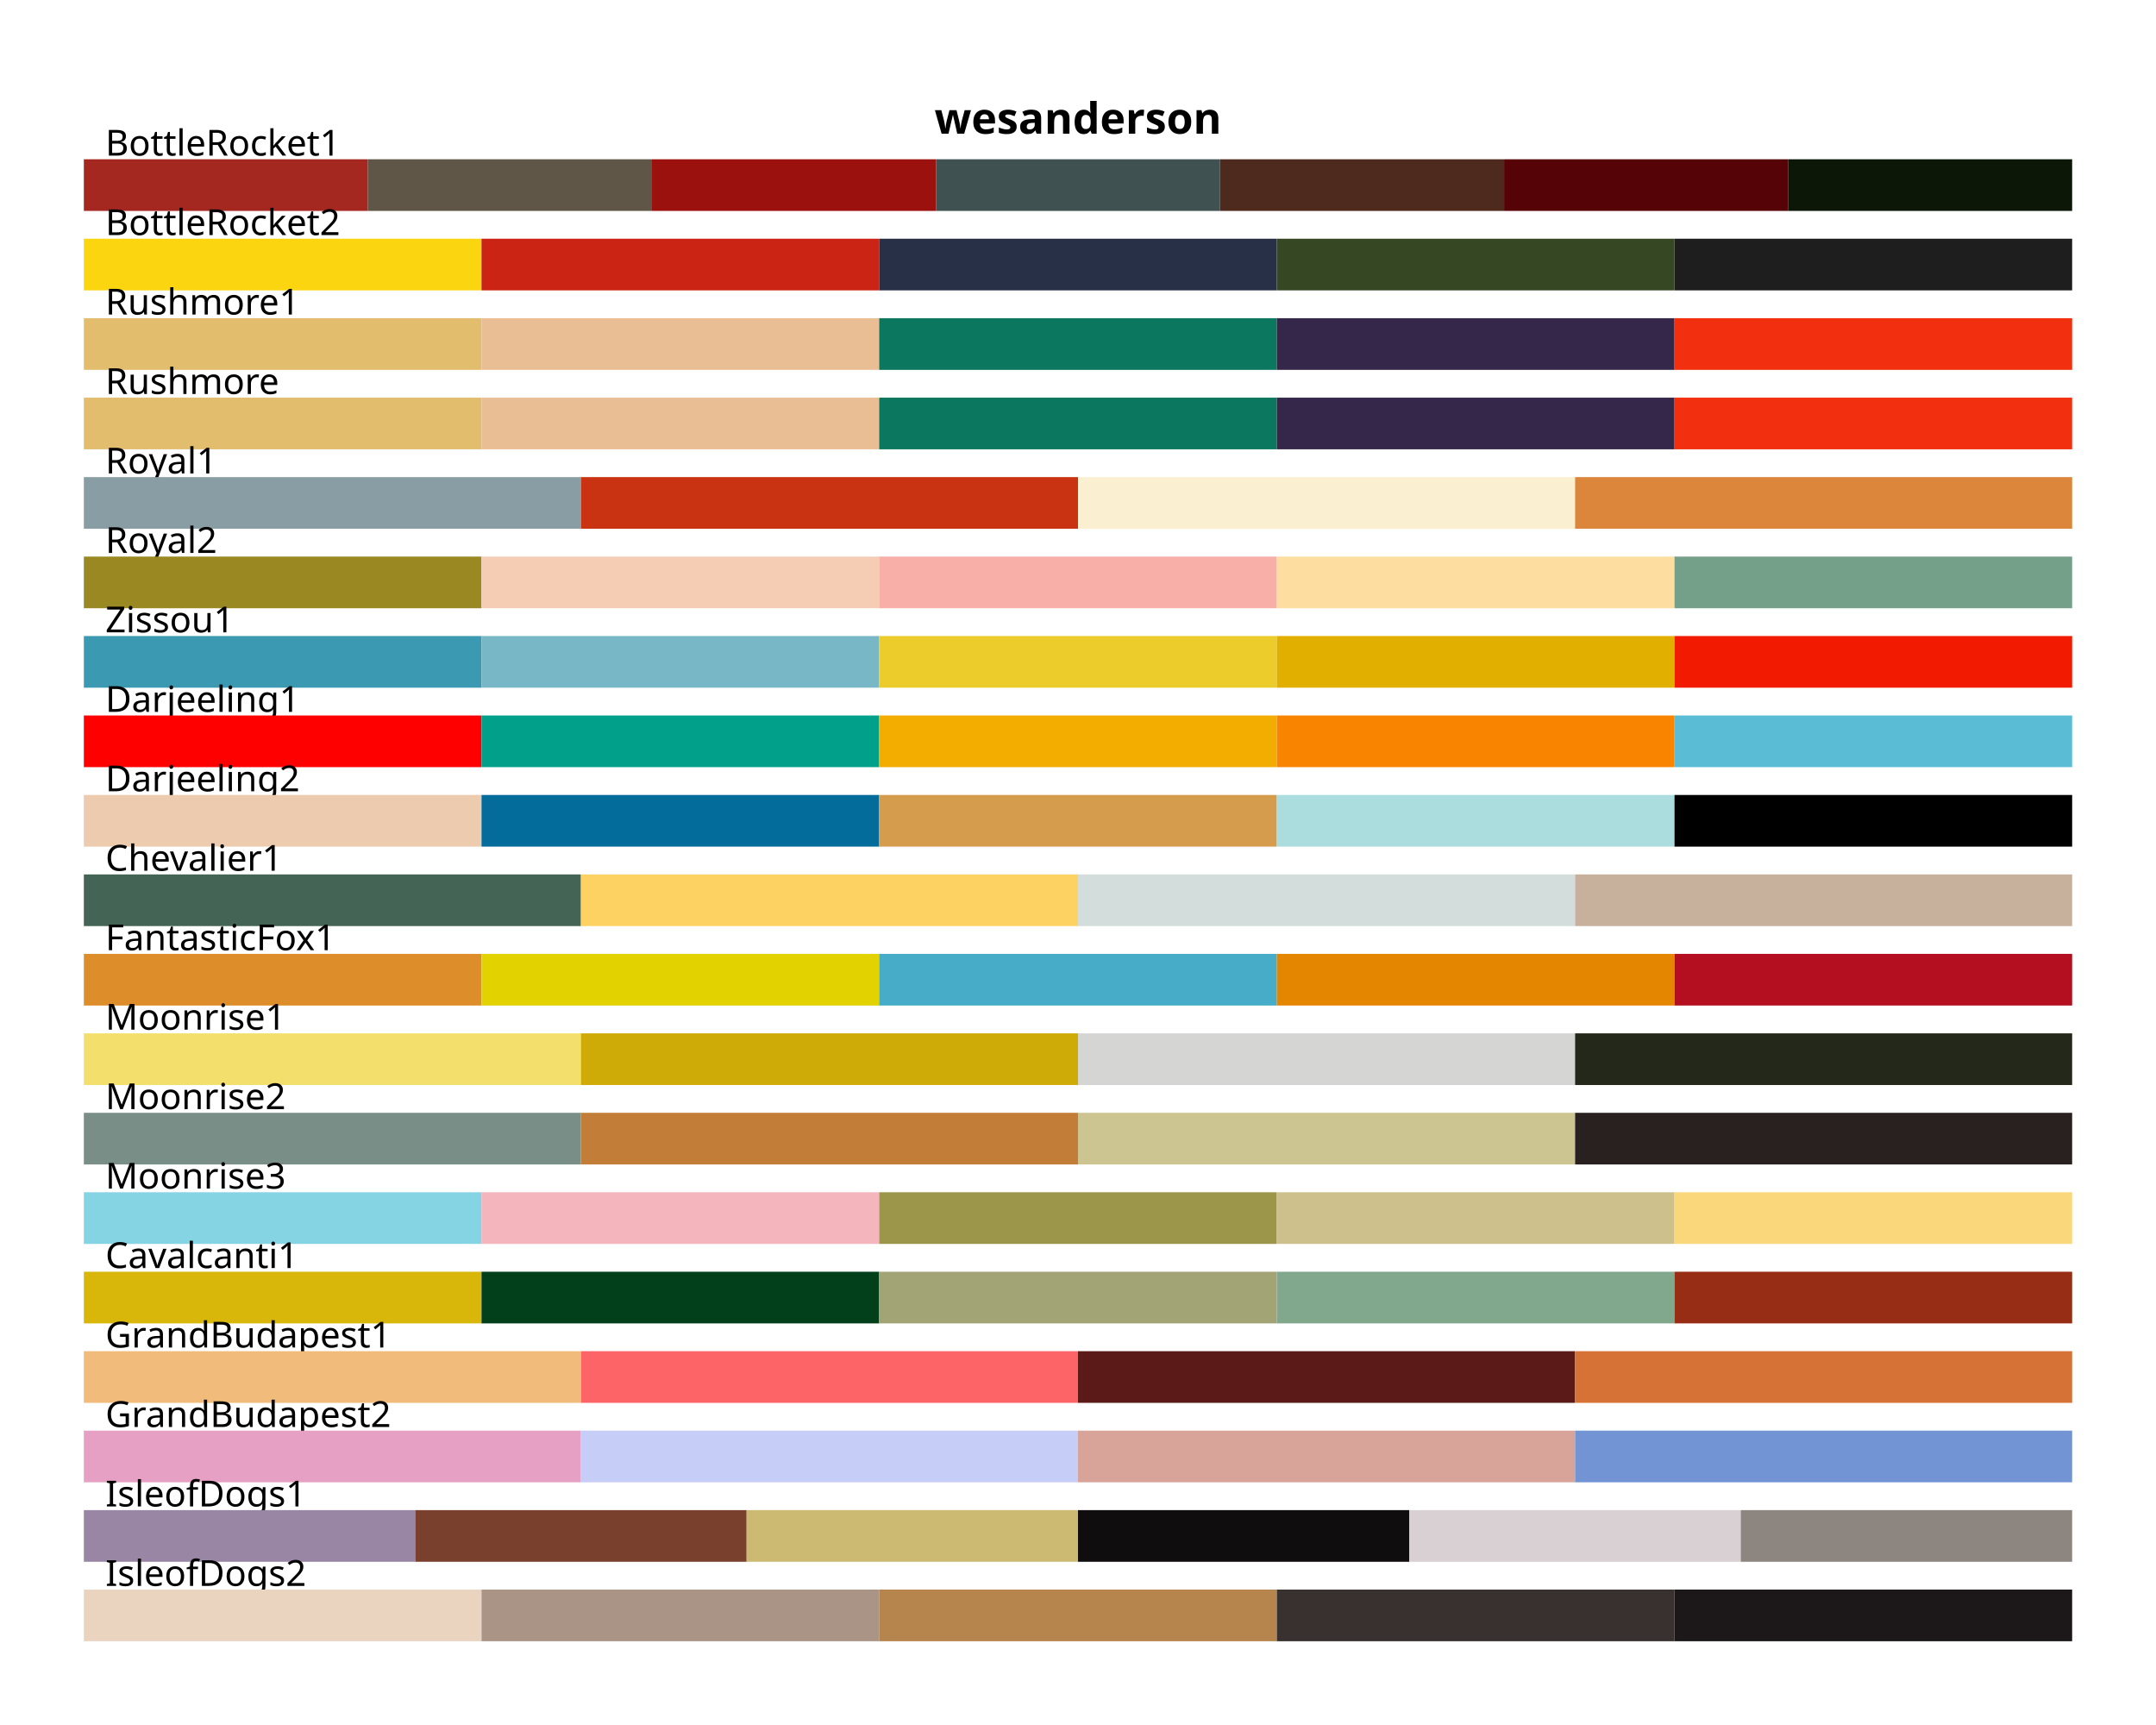
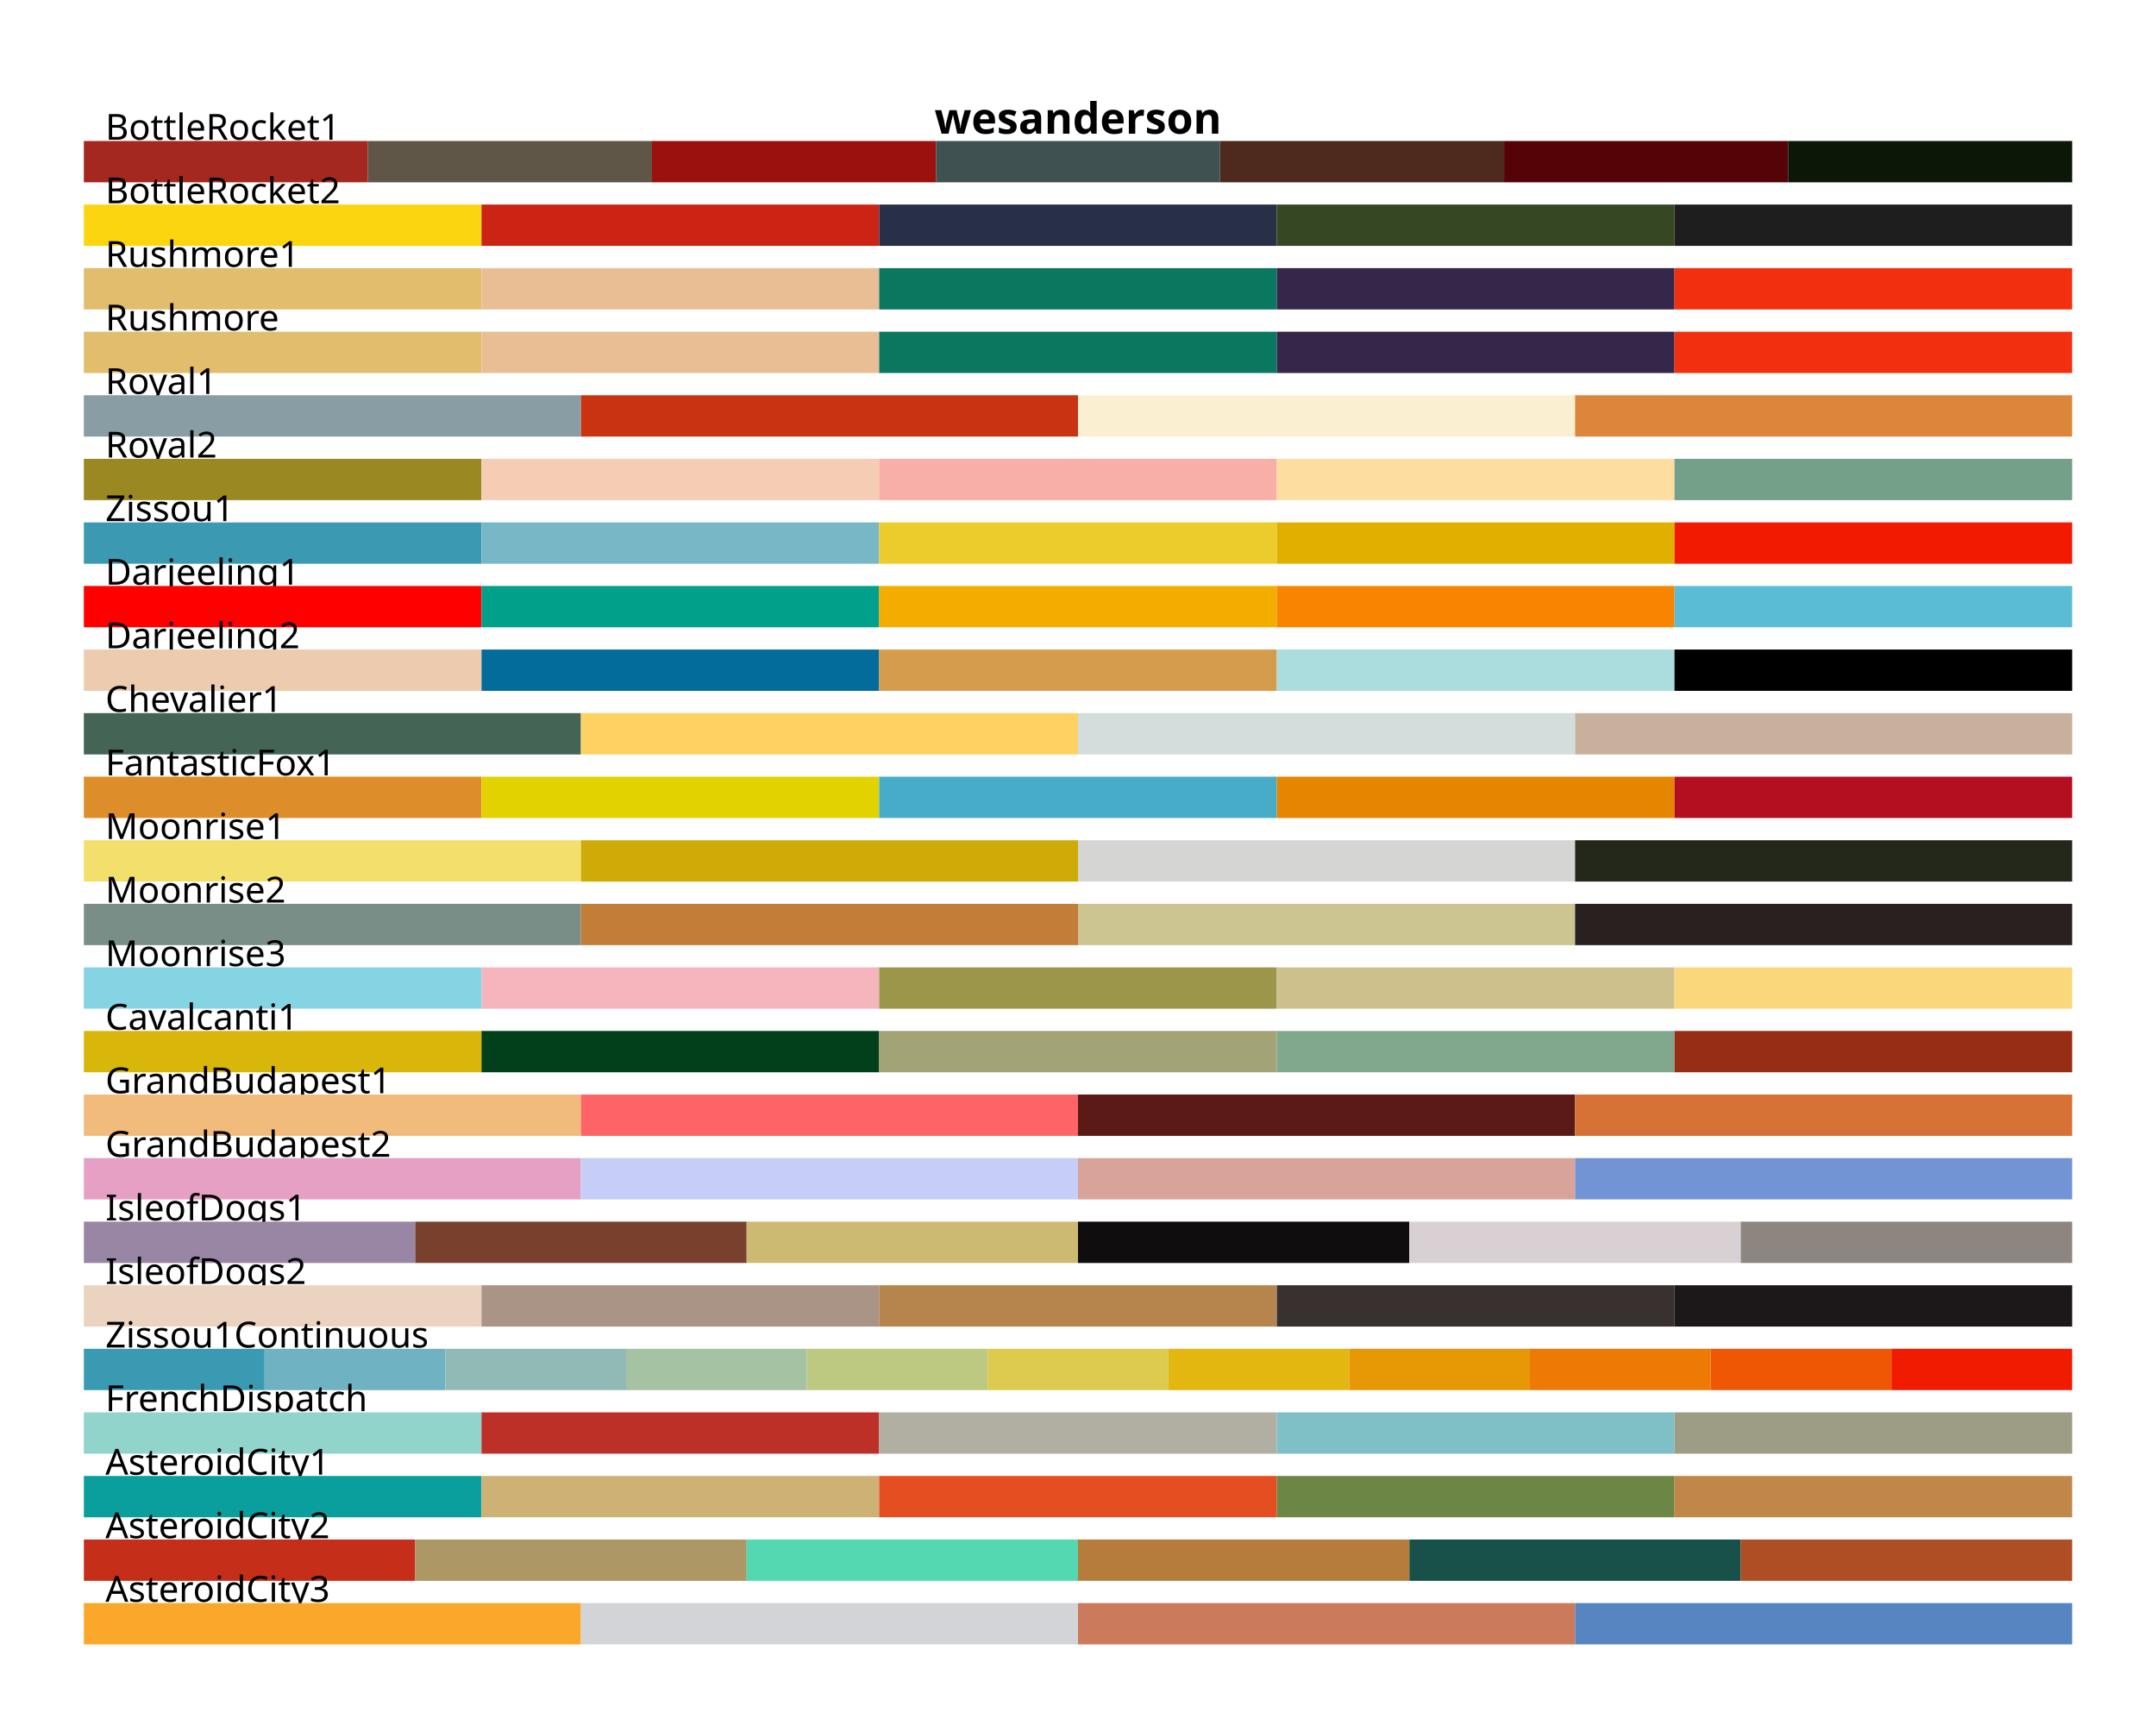
<svg xmlns="http://www.w3.org/2000/svg" class="svglite" data-engine-version="2.0" width="720.00pt" height="576.00pt" viewBox="0 0 720.00 576.00">
  <defs>
    <style type="text/css">
    .svglite line, .svglite polyline, .svglite polygon, .svglite path, .svglite rect, .svglite circle {
      fill: none;
      stroke: #000000;
      stroke-linecap: round;
      stroke-linejoin: round;
      stroke-miterlimit: 10.00;
    }
  </style>
  </defs>
  <rect width="100%" height="100%" style="stroke: none; fill: #FFFFFF;" />
  <defs>
    <clipPath id="cpMC4wMHw3MjAuMDB8MC4wMHw1NzYuMDA=">
      <rect x="0.00" y="0.00" width="720.00" height="576.00" />
    </clipPath>
  </defs>
  <g clip-path="url(#cpMC4wMHw3MjAuMDB8MC4wMHw1NzYuMDA=)">
    <text x="360.00" y="44.64" text-anchor="middle" style="font-size: 14.40px; font-weight: bold; font-family: sans;" textLength="85.67px" lengthAdjust="spacingAndGlyphs">wesanderson</text>
  </g>
  <defs>
    <clipPath id="cpMS40NHw3MTguNTZ8MS40NHw1NzQuNTY=">
      <rect x="1.44" y="1.44" width="717.12" height="573.12" />
    </clipPath>
  </defs>
  <g clip-path="url(#cpMS40NHw3MTguNTZ8MS40NHw1NzQuNTY=)">
-     <text x="35.20" y="51.95" style="font-size: 12.00px; font-family: sans;" textLength="74.72px" lengthAdjust="spacingAndGlyphs">BottleRocket1</text>
-     <rect x="28.00" y="53.18" width="94.86" height="17.25" style="stroke-width: 0.75; stroke: none; fill: #A42820;" />
-     <rect x="122.86" y="53.18" width="94.86" height="17.25" style="stroke-width: 0.75; stroke: none; fill: #5F5647;" />
-     <rect x="217.71" y="53.18" width="94.86" height="17.25" style="stroke-width: 0.75; stroke: none; fill: #9B110E;" />
-     <rect x="312.57" y="53.18" width="94.86" height="17.25" style="stroke-width: 0.75; stroke: none; fill: #3F5151;" />
-     <rect x="407.43" y="53.18" width="94.86" height="17.25" style="stroke-width: 0.75; stroke: none; fill: #4E2A1E;" />
-     <rect x="502.29" y="53.18" width="94.86" height="17.25" style="stroke-width: 0.75; stroke: none; fill: #550307;" />
-     <rect x="597.14" y="53.18" width="94.86" height="17.25" style="stroke-width: 0.75; stroke: none; fill: #0C1707;" />
-     <text x="35.20" y="78.49" style="font-size: 12.00px; font-family: sans;" textLength="74.72px" lengthAdjust="spacingAndGlyphs">BottleRocket2</text>
-     <rect x="28.00" y="79.71" width="132.80" height="17.25" style="stroke-width: 0.75; stroke: none; fill: #FAD510;" />
-     <rect x="160.80" y="79.71" width="132.80" height="17.25" style="stroke-width: 0.75; stroke: none; fill: #CB2314;" />
-     <rect x="293.60" y="79.71" width="132.80" height="17.25" style="stroke-width: 0.75; stroke: none; fill: #273046;" />
-     <rect x="426.40" y="79.71" width="132.80" height="17.25" style="stroke-width: 0.75; stroke: none; fill: #354823;" />
-     <rect x="559.20" y="79.71" width="132.80" height="17.25" style="stroke-width: 0.75; stroke: none; fill: #1E1E1E;" />
-     <text x="35.20" y="105.02" style="font-size: 12.00px; font-family: sans;" textLength="62.04px" lengthAdjust="spacingAndGlyphs">Rushmore1</text>
-     <rect x="28.00" y="106.25" width="132.80" height="17.25" style="stroke-width: 0.75; stroke: none; fill: #E1BD6D;" />
-     <rect x="160.80" y="106.25" width="132.80" height="17.25" style="stroke-width: 0.75; stroke: none; fill: #EABE94;" />
-     <rect x="293.60" y="106.25" width="132.80" height="17.25" style="stroke-width: 0.75; stroke: none; fill: #0B775E;" />
-     <rect x="426.40" y="106.25" width="132.80" height="17.25" style="stroke-width: 0.75; stroke: none; fill: #35274A;" />
-     <rect x="559.20" y="106.25" width="132.80" height="17.25" style="stroke-width: 0.75; stroke: none; fill: #F2300F;" />
-     <text x="35.20" y="131.55" style="font-size: 12.00px; font-family: sans;" textLength="55.37px" lengthAdjust="spacingAndGlyphs">Rushmore</text>
-     <rect x="28.00" y="132.78" width="132.80" height="17.25" style="stroke-width: 0.75; stroke: none; fill: #E1BD6D;" />
-     <rect x="160.80" y="132.78" width="132.80" height="17.25" style="stroke-width: 0.75; stroke: none; fill: #EABE94;" />
-     <rect x="293.60" y="132.78" width="132.80" height="17.25" style="stroke-width: 0.75; stroke: none; fill: #0B775E;" />
-     <rect x="426.40" y="132.78" width="132.80" height="17.25" style="stroke-width: 0.75; stroke: none; fill: #35274A;" />
-     <rect x="559.20" y="132.78" width="132.80" height="17.25" style="stroke-width: 0.75; stroke: none; fill: #F2300F;" />
-     <text x="35.20" y="158.09" style="font-size: 12.00px; font-family: sans;" textLength="37.36px" lengthAdjust="spacingAndGlyphs">Royal1</text>
-     <rect x="28.00" y="159.31" width="166.00" height="17.25" style="stroke-width: 0.75; stroke: none; fill: #899DA4;" />
-     <rect x="194.00" y="159.31" width="166.00" height="17.25" style="stroke-width: 0.75; stroke: none; fill: #C93312;" />
-     <rect x="360.00" y="159.31" width="166.00" height="17.25" style="stroke-width: 0.75; stroke: none; fill: #FAEFD1;" />
-     <rect x="526.00" y="159.31" width="166.00" height="17.25" style="stroke-width: 0.75; stroke: none; fill: #DC863B;" />
-     <text x="35.20" y="184.62" style="font-size: 12.00px; font-family: sans;" textLength="37.36px" lengthAdjust="spacingAndGlyphs">Royal2</text>
-     <rect x="28.00" y="185.85" width="132.80" height="17.25" style="stroke-width: 0.75; stroke: none; fill: #9A8822;" />
-     <rect x="160.80" y="185.85" width="132.80" height="17.25" style="stroke-width: 0.75; stroke: none; fill: #F5CDB4;" />
-     <rect x="293.60" y="185.85" width="132.80" height="17.25" style="stroke-width: 0.75; stroke: none; fill: #F8AFA8;" />
-     <rect x="426.40" y="185.85" width="132.80" height="17.25" style="stroke-width: 0.75; stroke: none; fill: #FDDDA0;" />
-     <rect x="559.20" y="185.85" width="132.80" height="17.25" style="stroke-width: 0.75; stroke: none; fill: #74A089;" />
-     <text x="35.20" y="211.15" style="font-size: 12.00px; font-family: sans;" textLength="42.03px" lengthAdjust="spacingAndGlyphs">Zissou1</text>
-     <rect x="28.00" y="212.38" width="132.80" height="17.25" style="stroke-width: 0.75; stroke: none; fill: #3B9AB2;" />
-     <rect x="160.80" y="212.38" width="132.80" height="17.25" style="stroke-width: 0.75; stroke: none; fill: #78B7C5;" />
-     <rect x="293.60" y="212.38" width="132.80" height="17.25" style="stroke-width: 0.75; stroke: none; fill: #EBCC2A;" />
-     <rect x="426.40" y="212.38" width="132.80" height="17.25" style="stroke-width: 0.75; stroke: none; fill: #E1AF00;" />
-     <rect x="559.20" y="212.38" width="132.80" height="17.25" style="stroke-width: 0.75; stroke: none; fill: #F21A00;" />
-     <text x="35.20" y="237.69" style="font-size: 12.00px; font-family: sans;" textLength="60.70px" lengthAdjust="spacingAndGlyphs">Darjeeling1</text>
-     <rect x="28.00" y="238.91" width="132.80" height="17.25" style="stroke-width: 0.75; stroke: none; fill: #FF0000;" />
-     <rect x="160.80" y="238.91" width="132.80" height="17.25" style="stroke-width: 0.75; stroke: none; fill: #00A08A;" />
-     <rect x="293.60" y="238.91" width="132.80" height="17.25" style="stroke-width: 0.75; stroke: none; fill: #F2AD00;" />
-     <rect x="426.40" y="238.91" width="132.80" height="17.25" style="stroke-width: 0.75; stroke: none; fill: #F98400;" />
-     <rect x="559.20" y="238.91" width="132.80" height="17.25" style="stroke-width: 0.75; stroke: none; fill: #5BBCD6;" />
-     <text x="35.20" y="264.22" style="font-size: 12.00px; font-family: sans;" textLength="60.70px" lengthAdjust="spacingAndGlyphs">Darjeeling2</text>
-     <rect x="28.00" y="265.45" width="132.80" height="17.25" style="stroke-width: 0.75; stroke: none; fill: #ECCBAE;" />
-     <rect x="160.80" y="265.45" width="132.80" height="17.25" style="stroke-width: 0.75; stroke: none; fill: #046C9A;" />
-     <rect x="293.60" y="265.45" width="132.80" height="17.25" style="stroke-width: 0.75; stroke: none; fill: #D69C4E;" />
-     <rect x="426.40" y="265.45" width="132.80" height="17.25" style="stroke-width: 0.75; stroke: none; fill: #ABDDDE;" />
-     <rect x="559.20" y="265.45" width="132.80" height="17.25" style="stroke-width: 0.75; stroke: none; fill: #000000;" />
-     <text x="35.20" y="290.75" style="font-size: 12.00px; font-family: sans;" textLength="57.37px" lengthAdjust="spacingAndGlyphs">Chevalier1</text>
-     <rect x="28.00" y="291.98" width="166.00" height="17.25" style="stroke-width: 0.75; stroke: none; fill: #446455;" />
-     <rect x="194.00" y="291.98" width="166.00" height="17.25" style="stroke-width: 0.75; stroke: none; fill: #FDD262;" />
-     <rect x="360.00" y="291.98" width="166.00" height="17.25" style="stroke-width: 0.75; stroke: none; fill: #D3DDDC;" />
-     <rect x="526.00" y="291.98" width="166.00" height="17.25" style="stroke-width: 0.75; stroke: none; fill: #C7B19C;" />
-     <text x="35.20" y="317.29" style="font-size: 12.00px; font-family: sans;" textLength="75.38px" lengthAdjust="spacingAndGlyphs">FantasticFox1</text>
-     <rect x="28.00" y="318.51" width="132.80" height="17.25" style="stroke-width: 0.75; stroke: none; fill: #DD8D29;" />
-     <rect x="160.80" y="318.51" width="132.80" height="17.25" style="stroke-width: 0.75; stroke: none; fill: #E2D200;" />
-     <rect x="293.60" y="318.51" width="132.80" height="17.25" style="stroke-width: 0.75; stroke: none; fill: #46ACC8;" />
-     <rect x="426.40" y="318.51" width="132.80" height="17.25" style="stroke-width: 0.75; stroke: none; fill: #E58601;" />
-     <rect x="559.20" y="318.51" width="132.80" height="17.25" style="stroke-width: 0.75; stroke: none; fill: #B40F20;" />
-     <text x="35.20" y="343.82" style="font-size: 12.00px; font-family: sans;" textLength="56.04px" lengthAdjust="spacingAndGlyphs">Moonrise1</text>
-     <rect x="28.00" y="345.05" width="166.00" height="17.25" style="stroke-width: 0.75; stroke: none; fill: #F3DF6C;" />
-     <rect x="194.00" y="345.05" width="166.00" height="17.25" style="stroke-width: 0.75; stroke: none; fill: #CEAB07;" />
-     <rect x="360.00" y="345.05" width="166.00" height="17.25" style="stroke-width: 0.75; stroke: none; fill: #D5D5D3;" />
-     <rect x="526.00" y="345.05" width="166.00" height="17.25" style="stroke-width: 0.75; stroke: none; fill: #24281A;" />
-     <text x="35.20" y="370.35" style="font-size: 12.00px; font-family: sans;" textLength="56.04px" lengthAdjust="spacingAndGlyphs">Moonrise2</text>
-     <rect x="28.00" y="371.58" width="166.00" height="17.25" style="stroke-width: 0.75; stroke: none; fill: #798E87;" />
-     <rect x="194.00" y="371.58" width="166.00" height="17.25" style="stroke-width: 0.75; stroke: none; fill: #C27D38;" />
-     <rect x="360.00" y="371.58" width="166.00" height="17.25" style="stroke-width: 0.75; stroke: none; fill: #CCC591;" />
-     <rect x="526.00" y="371.58" width="166.00" height="17.25" style="stroke-width: 0.75; stroke: none; fill: #29211F;" />
-     <text x="35.20" y="396.89" style="font-size: 12.00px; font-family: sans;" textLength="56.04px" lengthAdjust="spacingAndGlyphs">Moonrise3</text>
-     <rect x="28.00" y="398.11" width="132.80" height="17.25" style="stroke-width: 0.75; stroke: none; fill: #85D4E3;" />
-     <rect x="160.80" y="398.11" width="132.80" height="17.25" style="stroke-width: 0.75; stroke: none; fill: #F4B5BD;" />
-     <rect x="293.60" y="398.11" width="132.80" height="17.25" style="stroke-width: 0.75; stroke: none; fill: #9C964A;" />
-     <rect x="426.40" y="398.11" width="132.80" height="17.25" style="stroke-width: 0.75; stroke: none; fill: #CDC08C;" />
-     <rect x="559.20" y="398.11" width="132.80" height="17.25" style="stroke-width: 0.75; stroke: none; fill: #FAD77B;" />
-     <text x="35.20" y="423.42" style="font-size: 12.00px; font-family: sans;" textLength="62.71px" lengthAdjust="spacingAndGlyphs">Cavalcanti1</text>
-     <rect x="28.00" y="424.65" width="132.80" height="17.25" style="stroke-width: 0.75; stroke: none; fill: #D8B70A;" />
-     <rect x="160.80" y="424.65" width="132.80" height="17.25" style="stroke-width: 0.75; stroke: none; fill: #02401B;" />
-     <rect x="293.60" y="424.65" width="132.80" height="17.25" style="stroke-width: 0.75; stroke: none; fill: #A2A475;" />
-     <rect x="426.40" y="424.65" width="132.80" height="17.25" style="stroke-width: 0.75; stroke: none; fill: #81A88D;" />
-     <rect x="559.20" y="424.65" width="132.80" height="17.25" style="stroke-width: 0.75; stroke: none; fill: #972D15;" />
-     <text x="35.20" y="449.95" style="font-size: 12.00px; font-family: sans;" textLength="90.75px" lengthAdjust="spacingAndGlyphs">GrandBudapest1</text>
-     <rect x="28.00" y="451.18" width="166.00" height="17.25" style="stroke-width: 0.75; stroke: none; fill: #F1BB7B;" />
-     <rect x="194.00" y="451.18" width="166.00" height="17.25" style="stroke-width: 0.75; stroke: none; fill: #FD6467;" />
-     <rect x="360.00" y="451.18" width="166.00" height="17.25" style="stroke-width: 0.75; stroke: none; fill: #5B1A18;" />
-     <rect x="526.00" y="451.18" width="166.00" height="17.25" style="stroke-width: 0.75; stroke: none; fill: #D67236;" />
-     <text x="35.20" y="476.49" style="font-size: 12.00px; font-family: sans;" textLength="90.75px" lengthAdjust="spacingAndGlyphs">GrandBudapest2</text>
-     <rect x="28.00" y="477.71" width="166.00" height="17.25" style="stroke-width: 0.75; stroke: none; fill: #E6A0C4;" />
-     <rect x="194.00" y="477.71" width="166.00" height="17.25" style="stroke-width: 0.75; stroke: none; fill: #C6CDF7;" />
-     <rect x="360.00" y="477.71" width="166.00" height="17.25" style="stroke-width: 0.75; stroke: none; fill: #D8A499;" />
-     <rect x="526.00" y="477.71" width="166.00" height="17.25" style="stroke-width: 0.75; stroke: none; fill: #7294D4;" />
-     <text x="35.20" y="503.02" style="font-size: 12.00px; font-family: sans;" textLength="63.38px" lengthAdjust="spacingAndGlyphs">IsleofDogs1</text>
-     <rect x="28.00" y="504.25" width="110.67" height="17.25" style="stroke-width: 0.75; stroke: none; fill: #9986A5;" />
-     <rect x="138.67" y="504.25" width="110.67" height="17.25" style="stroke-width: 0.75; stroke: none; fill: #79402E;" />
-     <rect x="249.33" y="504.25" width="110.67" height="17.25" style="stroke-width: 0.75; stroke: none; fill: #CCBA72;" />
-     <rect x="360.00" y="504.25" width="110.67" height="17.25" style="stroke-width: 0.75; stroke: none; fill: #0F0D0E;" />
-     <rect x="470.67" y="504.25" width="110.67" height="17.25" style="stroke-width: 0.75; stroke: none; fill: #D9D0D3;" />
-     <rect x="581.33" y="504.25" width="110.67" height="17.25" style="stroke-width: 0.75; stroke: none; fill: #8D8680;" />
-     <text x="35.20" y="529.55" style="font-size: 12.00px; font-family: sans;" textLength="63.38px" lengthAdjust="spacingAndGlyphs">IsleofDogs2</text>
-     <rect x="28.00" y="530.78" width="132.80" height="17.25" style="stroke-width: 0.75; stroke: none; fill: #EAD3BF;" />
-     <rect x="160.80" y="530.78" width="132.80" height="17.25" style="stroke-width: 0.75; stroke: none; fill: #AA9486;" />
-     <rect x="293.60" y="530.78" width="132.80" height="17.25" style="stroke-width: 0.75; stroke: none; fill: #B6854D;" />
-     <rect x="426.40" y="530.78" width="132.80" height="17.25" style="stroke-width: 0.75; stroke: none; fill: #39312F;" />
-     <rect x="559.20" y="530.78" width="132.80" height="17.25" style="stroke-width: 0.75; stroke: none; fill: #1C1718;" />
+     <text x="35.20" y="46.65" style="font-size: 12.00px; font-family: sans;" textLength="74.72px" lengthAdjust="spacingAndGlyphs">BottleRocket1</text>
+     <rect x="28.00" y="47.08" width="94.86" height="13.80" style="stroke-width: 0.75; stroke: none; fill: #A42820;" />
+     <rect x="122.86" y="47.08" width="94.86" height="13.80" style="stroke-width: 0.75; stroke: none; fill: #5F5647;" />
+     <rect x="217.71" y="47.08" width="94.86" height="13.80" style="stroke-width: 0.75; stroke: none; fill: #9B110E;" />
+     <rect x="312.57" y="47.08" width="94.86" height="13.80" style="stroke-width: 0.75; stroke: none; fill: #3F5151;" />
+     <rect x="407.43" y="47.08" width="94.86" height="13.80" style="stroke-width: 0.75; stroke: none; fill: #4E2A1E;" />
+     <rect x="502.29" y="47.08" width="94.86" height="13.80" style="stroke-width: 0.75; stroke: none; fill: #550307;" />
+     <rect x="597.14" y="47.08" width="94.86" height="13.80" style="stroke-width: 0.75; stroke: none; fill: #0C1707;" />
+     <text x="35.20" y="67.87" style="font-size: 12.00px; font-family: sans;" textLength="74.72px" lengthAdjust="spacingAndGlyphs">BottleRocket2</text>
+     <rect x="28.00" y="68.30" width="132.80" height="13.80" style="stroke-width: 0.75; stroke: none; fill: #FAD510;" />
+     <rect x="160.80" y="68.30" width="132.80" height="13.80" style="stroke-width: 0.75; stroke: none; fill: #CB2314;" />
+     <rect x="293.60" y="68.30" width="132.80" height="13.80" style="stroke-width: 0.75; stroke: none; fill: #273046;" />
+     <rect x="426.40" y="68.30" width="132.80" height="13.80" style="stroke-width: 0.75; stroke: none; fill: #354823;" />
+     <rect x="559.20" y="68.30" width="132.80" height="13.80" style="stroke-width: 0.75; stroke: none; fill: #1E1E1E;" />
+     <text x="35.20" y="89.10" style="font-size: 12.00px; font-family: sans;" textLength="62.04px" lengthAdjust="spacingAndGlyphs">Rushmore1</text>
+     <rect x="28.00" y="89.53" width="132.80" height="13.80" style="stroke-width: 0.75; stroke: none; fill: #E1BD6D;" />
+     <rect x="160.80" y="89.53" width="132.80" height="13.80" style="stroke-width: 0.75; stroke: none; fill: #EABE94;" />
+     <rect x="293.60" y="89.53" width="132.80" height="13.80" style="stroke-width: 0.75; stroke: none; fill: #0B775E;" />
+     <rect x="426.40" y="89.53" width="132.80" height="13.80" style="stroke-width: 0.75; stroke: none; fill: #35274A;" />
+     <rect x="559.20" y="89.53" width="132.80" height="13.80" style="stroke-width: 0.75; stroke: none; fill: #F2300F;" />
+     <text x="35.20" y="110.33" style="font-size: 12.00px; font-family: sans;" textLength="55.37px" lengthAdjust="spacingAndGlyphs">Rushmore</text>
+     <rect x="28.00" y="110.76" width="132.80" height="13.80" style="stroke-width: 0.75; stroke: none; fill: #E1BD6D;" />
+     <rect x="160.80" y="110.76" width="132.80" height="13.80" style="stroke-width: 0.75; stroke: none; fill: #EABE94;" />
+     <rect x="293.60" y="110.76" width="132.80" height="13.80" style="stroke-width: 0.75; stroke: none; fill: #0B775E;" />
+     <rect x="426.40" y="110.76" width="132.80" height="13.80" style="stroke-width: 0.75; stroke: none; fill: #35274A;" />
+     <rect x="559.20" y="110.76" width="132.80" height="13.80" style="stroke-width: 0.75; stroke: none; fill: #F2300F;" />
+     <text x="35.20" y="131.55" style="font-size: 12.00px; font-family: sans;" textLength="37.36px" lengthAdjust="spacingAndGlyphs">Royal1</text>
+     <rect x="28.00" y="131.98" width="166.00" height="13.80" style="stroke-width: 0.75; stroke: none; fill: #899DA4;" />
+     <rect x="194.00" y="131.98" width="166.00" height="13.80" style="stroke-width: 0.75; stroke: none; fill: #C93312;" />
+     <rect x="360.00" y="131.98" width="166.00" height="13.80" style="stroke-width: 0.75; stroke: none; fill: #FAEFD1;" />
+     <rect x="526.00" y="131.98" width="166.00" height="13.80" style="stroke-width: 0.75; stroke: none; fill: #DC863B;" />
+     <text x="35.20" y="152.78" style="font-size: 12.00px; font-family: sans;" textLength="37.36px" lengthAdjust="spacingAndGlyphs">Royal2</text>
+     <rect x="28.00" y="153.21" width="132.80" height="13.80" style="stroke-width: 0.75; stroke: none; fill: #9A8822;" />
+     <rect x="160.80" y="153.21" width="132.80" height="13.80" style="stroke-width: 0.75; stroke: none; fill: #F5CDB4;" />
+     <rect x="293.60" y="153.21" width="132.80" height="13.80" style="stroke-width: 0.75; stroke: none; fill: #F8AFA8;" />
+     <rect x="426.40" y="153.21" width="132.80" height="13.80" style="stroke-width: 0.75; stroke: none; fill: #FDDDA0;" />
+     <rect x="559.20" y="153.21" width="132.80" height="13.80" style="stroke-width: 0.75; stroke: none; fill: #74A089;" />
+     <text x="35.20" y="174.01" style="font-size: 12.00px; font-family: sans;" textLength="42.03px" lengthAdjust="spacingAndGlyphs">Zissou1</text>
+     <rect x="28.00" y="174.44" width="132.80" height="13.80" style="stroke-width: 0.75; stroke: none; fill: #3B9AB2;" />
+     <rect x="160.80" y="174.44" width="132.80" height="13.80" style="stroke-width: 0.75; stroke: none; fill: #78B7C5;" />
+     <rect x="293.60" y="174.44" width="132.80" height="13.80" style="stroke-width: 0.75; stroke: none; fill: #EBCC2A;" />
+     <rect x="426.40" y="174.44" width="132.80" height="13.80" style="stroke-width: 0.75; stroke: none; fill: #E1AF00;" />
+     <rect x="559.20" y="174.44" width="132.80" height="13.80" style="stroke-width: 0.75; stroke: none; fill: #F21A00;" />
+     <text x="35.20" y="195.23" style="font-size: 12.00px; font-family: sans;" textLength="60.70px" lengthAdjust="spacingAndGlyphs">Darjeeling1</text>
+     <rect x="28.00" y="195.66" width="132.80" height="13.80" style="stroke-width: 0.75; stroke: none; fill: #FF0000;" />
+     <rect x="160.80" y="195.66" width="132.80" height="13.80" style="stroke-width: 0.75; stroke: none; fill: #00A08A;" />
+     <rect x="293.60" y="195.66" width="132.80" height="13.80" style="stroke-width: 0.75; stroke: none; fill: #F2AD00;" />
+     <rect x="426.40" y="195.66" width="132.80" height="13.80" style="stroke-width: 0.75; stroke: none; fill: #F98400;" />
+     <rect x="559.20" y="195.66" width="132.80" height="13.80" style="stroke-width: 0.75; stroke: none; fill: #5BBCD6;" />
+     <text x="35.20" y="216.46" style="font-size: 12.00px; font-family: sans;" textLength="60.70px" lengthAdjust="spacingAndGlyphs">Darjeeling2</text>
+     <rect x="28.00" y="216.89" width="132.80" height="13.80" style="stroke-width: 0.75; stroke: none; fill: #ECCBAE;" />
+     <rect x="160.80" y="216.89" width="132.80" height="13.80" style="stroke-width: 0.75; stroke: none; fill: #046C9A;" />
+     <rect x="293.60" y="216.89" width="132.80" height="13.80" style="stroke-width: 0.75; stroke: none; fill: #D69C4E;" />
+     <rect x="426.40" y="216.89" width="132.80" height="13.80" style="stroke-width: 0.75; stroke: none; fill: #ABDDDE;" />
+     <rect x="559.20" y="216.89" width="132.80" height="13.80" style="stroke-width: 0.75; stroke: none; fill: #000000;" />
+     <text x="35.20" y="237.69" style="font-size: 12.00px; font-family: sans;" textLength="57.37px" lengthAdjust="spacingAndGlyphs">Chevalier1</text>
+     <rect x="28.00" y="238.12" width="166.00" height="13.80" style="stroke-width: 0.75; stroke: none; fill: #446455;" />
+     <rect x="194.00" y="238.12" width="166.00" height="13.80" style="stroke-width: 0.75; stroke: none; fill: #FDD262;" />
+     <rect x="360.00" y="238.12" width="166.00" height="13.80" style="stroke-width: 0.75; stroke: none; fill: #D3DDDC;" />
+     <rect x="526.00" y="238.12" width="166.00" height="13.80" style="stroke-width: 0.75; stroke: none; fill: #C7B19C;" />
+     <text x="35.20" y="258.91" style="font-size: 12.00px; font-family: sans;" textLength="75.38px" lengthAdjust="spacingAndGlyphs">FantasticFox1</text>
+     <rect x="28.00" y="259.34" width="132.80" height="13.80" style="stroke-width: 0.75; stroke: none; fill: #DD8D29;" />
+     <rect x="160.80" y="259.34" width="132.80" height="13.80" style="stroke-width: 0.75; stroke: none; fill: #E2D200;" />
+     <rect x="293.60" y="259.34" width="132.80" height="13.80" style="stroke-width: 0.75; stroke: none; fill: #46ACC8;" />
+     <rect x="426.40" y="259.34" width="132.80" height="13.80" style="stroke-width: 0.75; stroke: none; fill: #E58601;" />
+     <rect x="559.20" y="259.34" width="132.80" height="13.80" style="stroke-width: 0.75; stroke: none; fill: #B40F20;" />
+     <text x="35.20" y="280.14" style="font-size: 12.00px; font-family: sans;" textLength="56.04px" lengthAdjust="spacingAndGlyphs">Moonrise1</text>
+     <rect x="28.00" y="280.57" width="166.00" height="13.80" style="stroke-width: 0.75; stroke: none; fill: #F3DF6C;" />
+     <rect x="194.00" y="280.57" width="166.00" height="13.80" style="stroke-width: 0.75; stroke: none; fill: #CEAB07;" />
+     <rect x="360.00" y="280.57" width="166.00" height="13.80" style="stroke-width: 0.75; stroke: none; fill: #D5D5D3;" />
+     <rect x="526.00" y="280.57" width="166.00" height="13.80" style="stroke-width: 0.75; stroke: none; fill: #24281A;" />
+     <text x="35.20" y="301.37" style="font-size: 12.00px; font-family: sans;" textLength="56.04px" lengthAdjust="spacingAndGlyphs">Moonrise2</text>
+     <rect x="28.00" y="301.80" width="166.00" height="13.80" style="stroke-width: 0.75; stroke: none; fill: #798E87;" />
+     <rect x="194.00" y="301.80" width="166.00" height="13.80" style="stroke-width: 0.75; stroke: none; fill: #C27D38;" />
+     <rect x="360.00" y="301.80" width="166.00" height="13.80" style="stroke-width: 0.75; stroke: none; fill: #CCC591;" />
+     <rect x="526.00" y="301.80" width="166.00" height="13.80" style="stroke-width: 0.75; stroke: none; fill: #29211F;" />
+     <text x="35.20" y="322.59" style="font-size: 12.00px; font-family: sans;" textLength="56.04px" lengthAdjust="spacingAndGlyphs">Moonrise3</text>
+     <rect x="28.00" y="323.02" width="132.80" height="13.80" style="stroke-width: 0.75; stroke: none; fill: #85D4E3;" />
+     <rect x="160.80" y="323.02" width="132.80" height="13.80" style="stroke-width: 0.75; stroke: none; fill: #F4B5BD;" />
+     <rect x="293.60" y="323.02" width="132.80" height="13.80" style="stroke-width: 0.75; stroke: none; fill: #9C964A;" />
+     <rect x="426.40" y="323.02" width="132.80" height="13.80" style="stroke-width: 0.75; stroke: none; fill: #CDC08C;" />
+     <rect x="559.20" y="323.02" width="132.80" height="13.80" style="stroke-width: 0.75; stroke: none; fill: #FAD77B;" />
+     <text x="35.20" y="343.82" style="font-size: 12.00px; font-family: sans;" textLength="62.71px" lengthAdjust="spacingAndGlyphs">Cavalcanti1</text>
+     <rect x="28.00" y="344.25" width="132.80" height="13.80" style="stroke-width: 0.75; stroke: none; fill: #D8B70A;" />
+     <rect x="160.80" y="344.25" width="132.80" height="13.80" style="stroke-width: 0.75; stroke: none; fill: #02401B;" />
+     <rect x="293.60" y="344.25" width="132.80" height="13.80" style="stroke-width: 0.75; stroke: none; fill: #A2A475;" />
+     <rect x="426.40" y="344.25" width="132.80" height="13.80" style="stroke-width: 0.75; stroke: none; fill: #81A88D;" />
+     <rect x="559.20" y="344.25" width="132.80" height="13.80" style="stroke-width: 0.75; stroke: none; fill: #972D15;" />
+     <text x="35.20" y="365.05" style="font-size: 12.00px; font-family: sans;" textLength="90.75px" lengthAdjust="spacingAndGlyphs">GrandBudapest1</text>
+     <rect x="28.00" y="365.48" width="166.00" height="13.80" style="stroke-width: 0.75; stroke: none; fill: #F1BB7B;" />
+     <rect x="194.00" y="365.48" width="166.00" height="13.80" style="stroke-width: 0.75; stroke: none; fill: #FD6467;" />
+     <rect x="360.00" y="365.48" width="166.00" height="13.80" style="stroke-width: 0.75; stroke: none; fill: #5B1A18;" />
+     <rect x="526.00" y="365.48" width="166.00" height="13.80" style="stroke-width: 0.75; stroke: none; fill: #D67236;" />
+     <text x="35.20" y="386.27" style="font-size: 12.00px; font-family: sans;" textLength="90.75px" lengthAdjust="spacingAndGlyphs">GrandBudapest2</text>
+     <rect x="28.00" y="386.70" width="166.00" height="13.80" style="stroke-width: 0.75; stroke: none; fill: #E6A0C4;" />
+     <rect x="194.00" y="386.70" width="166.00" height="13.80" style="stroke-width: 0.75; stroke: none; fill: #C6CDF7;" />
+     <rect x="360.00" y="386.70" width="166.00" height="13.80" style="stroke-width: 0.75; stroke: none; fill: #D8A499;" />
+     <rect x="526.00" y="386.70" width="166.00" height="13.80" style="stroke-width: 0.75; stroke: none; fill: #7294D4;" />
+     <text x="35.20" y="407.50" style="font-size: 12.00px; font-family: sans;" textLength="63.38px" lengthAdjust="spacingAndGlyphs">IsleofDogs1</text>
+     <rect x="28.00" y="407.93" width="110.67" height="13.80" style="stroke-width: 0.75; stroke: none; fill: #9986A5;" />
+     <rect x="138.67" y="407.93" width="110.67" height="13.80" style="stroke-width: 0.75; stroke: none; fill: #79402E;" />
+     <rect x="249.33" y="407.93" width="110.67" height="13.80" style="stroke-width: 0.75; stroke: none; fill: #CCBA72;" />
+     <rect x="360.00" y="407.93" width="110.67" height="13.80" style="stroke-width: 0.75; stroke: none; fill: #0F0D0E;" />
+     <rect x="470.67" y="407.93" width="110.67" height="13.80" style="stroke-width: 0.75; stroke: none; fill: #D9D0D3;" />
+     <rect x="581.33" y="407.93" width="110.67" height="13.80" style="stroke-width: 0.75; stroke: none; fill: #8D8680;" />
+     <text x="35.20" y="428.73" style="font-size: 12.00px; font-family: sans;" textLength="63.38px" lengthAdjust="spacingAndGlyphs">IsleofDogs2</text>
+     <rect x="28.00" y="429.16" width="132.80" height="13.80" style="stroke-width: 0.75; stroke: none; fill: #EAD3BF;" />
+     <rect x="160.80" y="429.16" width="132.80" height="13.80" style="stroke-width: 0.75; stroke: none; fill: #AA9486;" />
+     <rect x="293.60" y="429.16" width="132.80" height="13.80" style="stroke-width: 0.75; stroke: none; fill: #B6854D;" />
+     <rect x="426.40" y="429.16" width="132.80" height="13.80" style="stroke-width: 0.75; stroke: none; fill: #39312F;" />
+     <rect x="559.20" y="429.16" width="132.80" height="13.80" style="stroke-width: 0.75; stroke: none; fill: #1C1718;" />
+     <text x="35.20" y="449.95" style="font-size: 12.00px; font-family: sans;" textLength="102.74px" lengthAdjust="spacingAndGlyphs">Zissou1Continuous</text>
+     <rect x="28.00" y="450.38" width="60.36" height="13.80" style="stroke-width: 0.75; stroke: none; fill: #3A9AB2;" />
+     <rect x="88.36" y="450.38" width="60.36" height="13.80" style="stroke-width: 0.75; stroke: none; fill: #6FB2C1;" />
+     <rect x="148.73" y="450.38" width="60.36" height="13.80" style="stroke-width: 0.75; stroke: none; fill: #91BAB6;" />
+     <rect x="209.09" y="450.38" width="60.36" height="13.80" style="stroke-width: 0.75; stroke: none; fill: #A5C2A3;" />
+     <rect x="269.45" y="450.38" width="60.36" height="13.80" style="stroke-width: 0.75; stroke: none; fill: #BDC881;" />
+     <rect x="329.82" y="450.38" width="60.36" height="13.80" style="stroke-width: 0.75; stroke: none; fill: #DCCB4E;" />
+     <rect x="390.18" y="450.38" width="60.36" height="13.80" style="stroke-width: 0.75; stroke: none; fill: #E3B710;" />
+     <rect x="450.55" y="450.38" width="60.36" height="13.80" style="stroke-width: 0.75; stroke: none; fill: #E79805;" />
+     <rect x="510.91" y="450.38" width="60.36" height="13.80" style="stroke-width: 0.75; stroke: none; fill: #EC7A05;" />
+     <rect x="571.27" y="450.38" width="60.36" height="13.80" style="stroke-width: 0.75; stroke: none; fill: #EF5703;" />
+     <rect x="631.64" y="450.38" width="60.36" height="13.80" style="stroke-width: 0.75; stroke: none; fill: #F11B00;" />
+     <text x="35.20" y="471.18" style="font-size: 12.00px; font-family: sans;" textLength="84.05px" lengthAdjust="spacingAndGlyphs">FrenchDispatch</text>
+     <rect x="28.00" y="471.61" width="132.80" height="13.80" style="stroke-width: 0.75; stroke: none; fill: #90D4CC;" />
+     <rect x="160.80" y="471.61" width="132.80" height="13.80" style="stroke-width: 0.75; stroke: none; fill: #BD3027;" />
+     <rect x="293.60" y="471.61" width="132.80" height="13.80" style="stroke-width: 0.75; stroke: none; fill: #B0AFA2;" />
+     <rect x="426.40" y="471.61" width="132.80" height="13.80" style="stroke-width: 0.75; stroke: none; fill: #7FC0C6;" />
+     <rect x="559.20" y="471.61" width="132.80" height="13.80" style="stroke-width: 0.75; stroke: none; fill: #9D9C85;" />
+     <text x="35.20" y="492.41" style="font-size: 12.00px; font-family: sans;" textLength="71.37px" lengthAdjust="spacingAndGlyphs">AsteroidCity1</text>
+     <rect x="28.00" y="492.84" width="132.80" height="13.80" style="stroke-width: 0.75; stroke: none; fill: #0A9F9D;" />
+     <rect x="160.80" y="492.84" width="132.80" height="13.80" style="stroke-width: 0.75; stroke: none; fill: #CEB175;" />
+     <rect x="293.60" y="492.84" width="132.80" height="13.80" style="stroke-width: 0.75; stroke: none; fill: #E54E21;" />
+     <rect x="426.40" y="492.84" width="132.80" height="13.80" style="stroke-width: 0.75; stroke: none; fill: #6C8645;" />
+     <rect x="559.20" y="492.84" width="132.80" height="13.80" style="stroke-width: 0.75; stroke: none; fill: #C18748;" />
+     <text x="35.20" y="513.63" style="font-size: 12.00px; font-family: sans;" textLength="71.37px" lengthAdjust="spacingAndGlyphs">AsteroidCity2</text>
+     <rect x="28.00" y="514.06" width="110.67" height="13.80" style="stroke-width: 0.75; stroke: none; fill: #C52E19;" />
+     <rect x="138.67" y="514.06" width="110.67" height="13.80" style="stroke-width: 0.75; stroke: none; fill: #AC9765;" />
+     <rect x="249.33" y="514.06" width="110.67" height="13.80" style="stroke-width: 0.75; stroke: none; fill: #54D8B1;" />
+     <rect x="360.00" y="514.06" width="110.67" height="13.80" style="stroke-width: 0.75; stroke: none; fill: #B67C3B;" />
+     <rect x="470.67" y="514.06" width="110.67" height="13.80" style="stroke-width: 0.75; stroke: none; fill: #175149;" />
+     <rect x="581.33" y="514.06" width="110.67" height="13.80" style="stroke-width: 0.75; stroke: none; fill: #AF4E24;" />
+     <text x="35.20" y="534.86" style="font-size: 12.00px; font-family: sans;" textLength="71.37px" lengthAdjust="spacingAndGlyphs">AsteroidCity3</text>
+     <rect x="28.00" y="535.29" width="166.00" height="13.80" style="stroke-width: 0.75; stroke: none; fill: #FBA72A;" />
+     <rect x="194.00" y="535.29" width="166.00" height="13.80" style="stroke-width: 0.75; stroke: none; fill: #D3D4D8;" />
+     <rect x="360.00" y="535.29" width="166.00" height="13.80" style="stroke-width: 0.75; stroke: none; fill: #CB7A5C;" />
+     <rect x="526.00" y="535.29" width="166.00" height="13.80" style="stroke-width: 0.75; stroke: none; fill: #5785C1;" />
  </g>
</svg>
